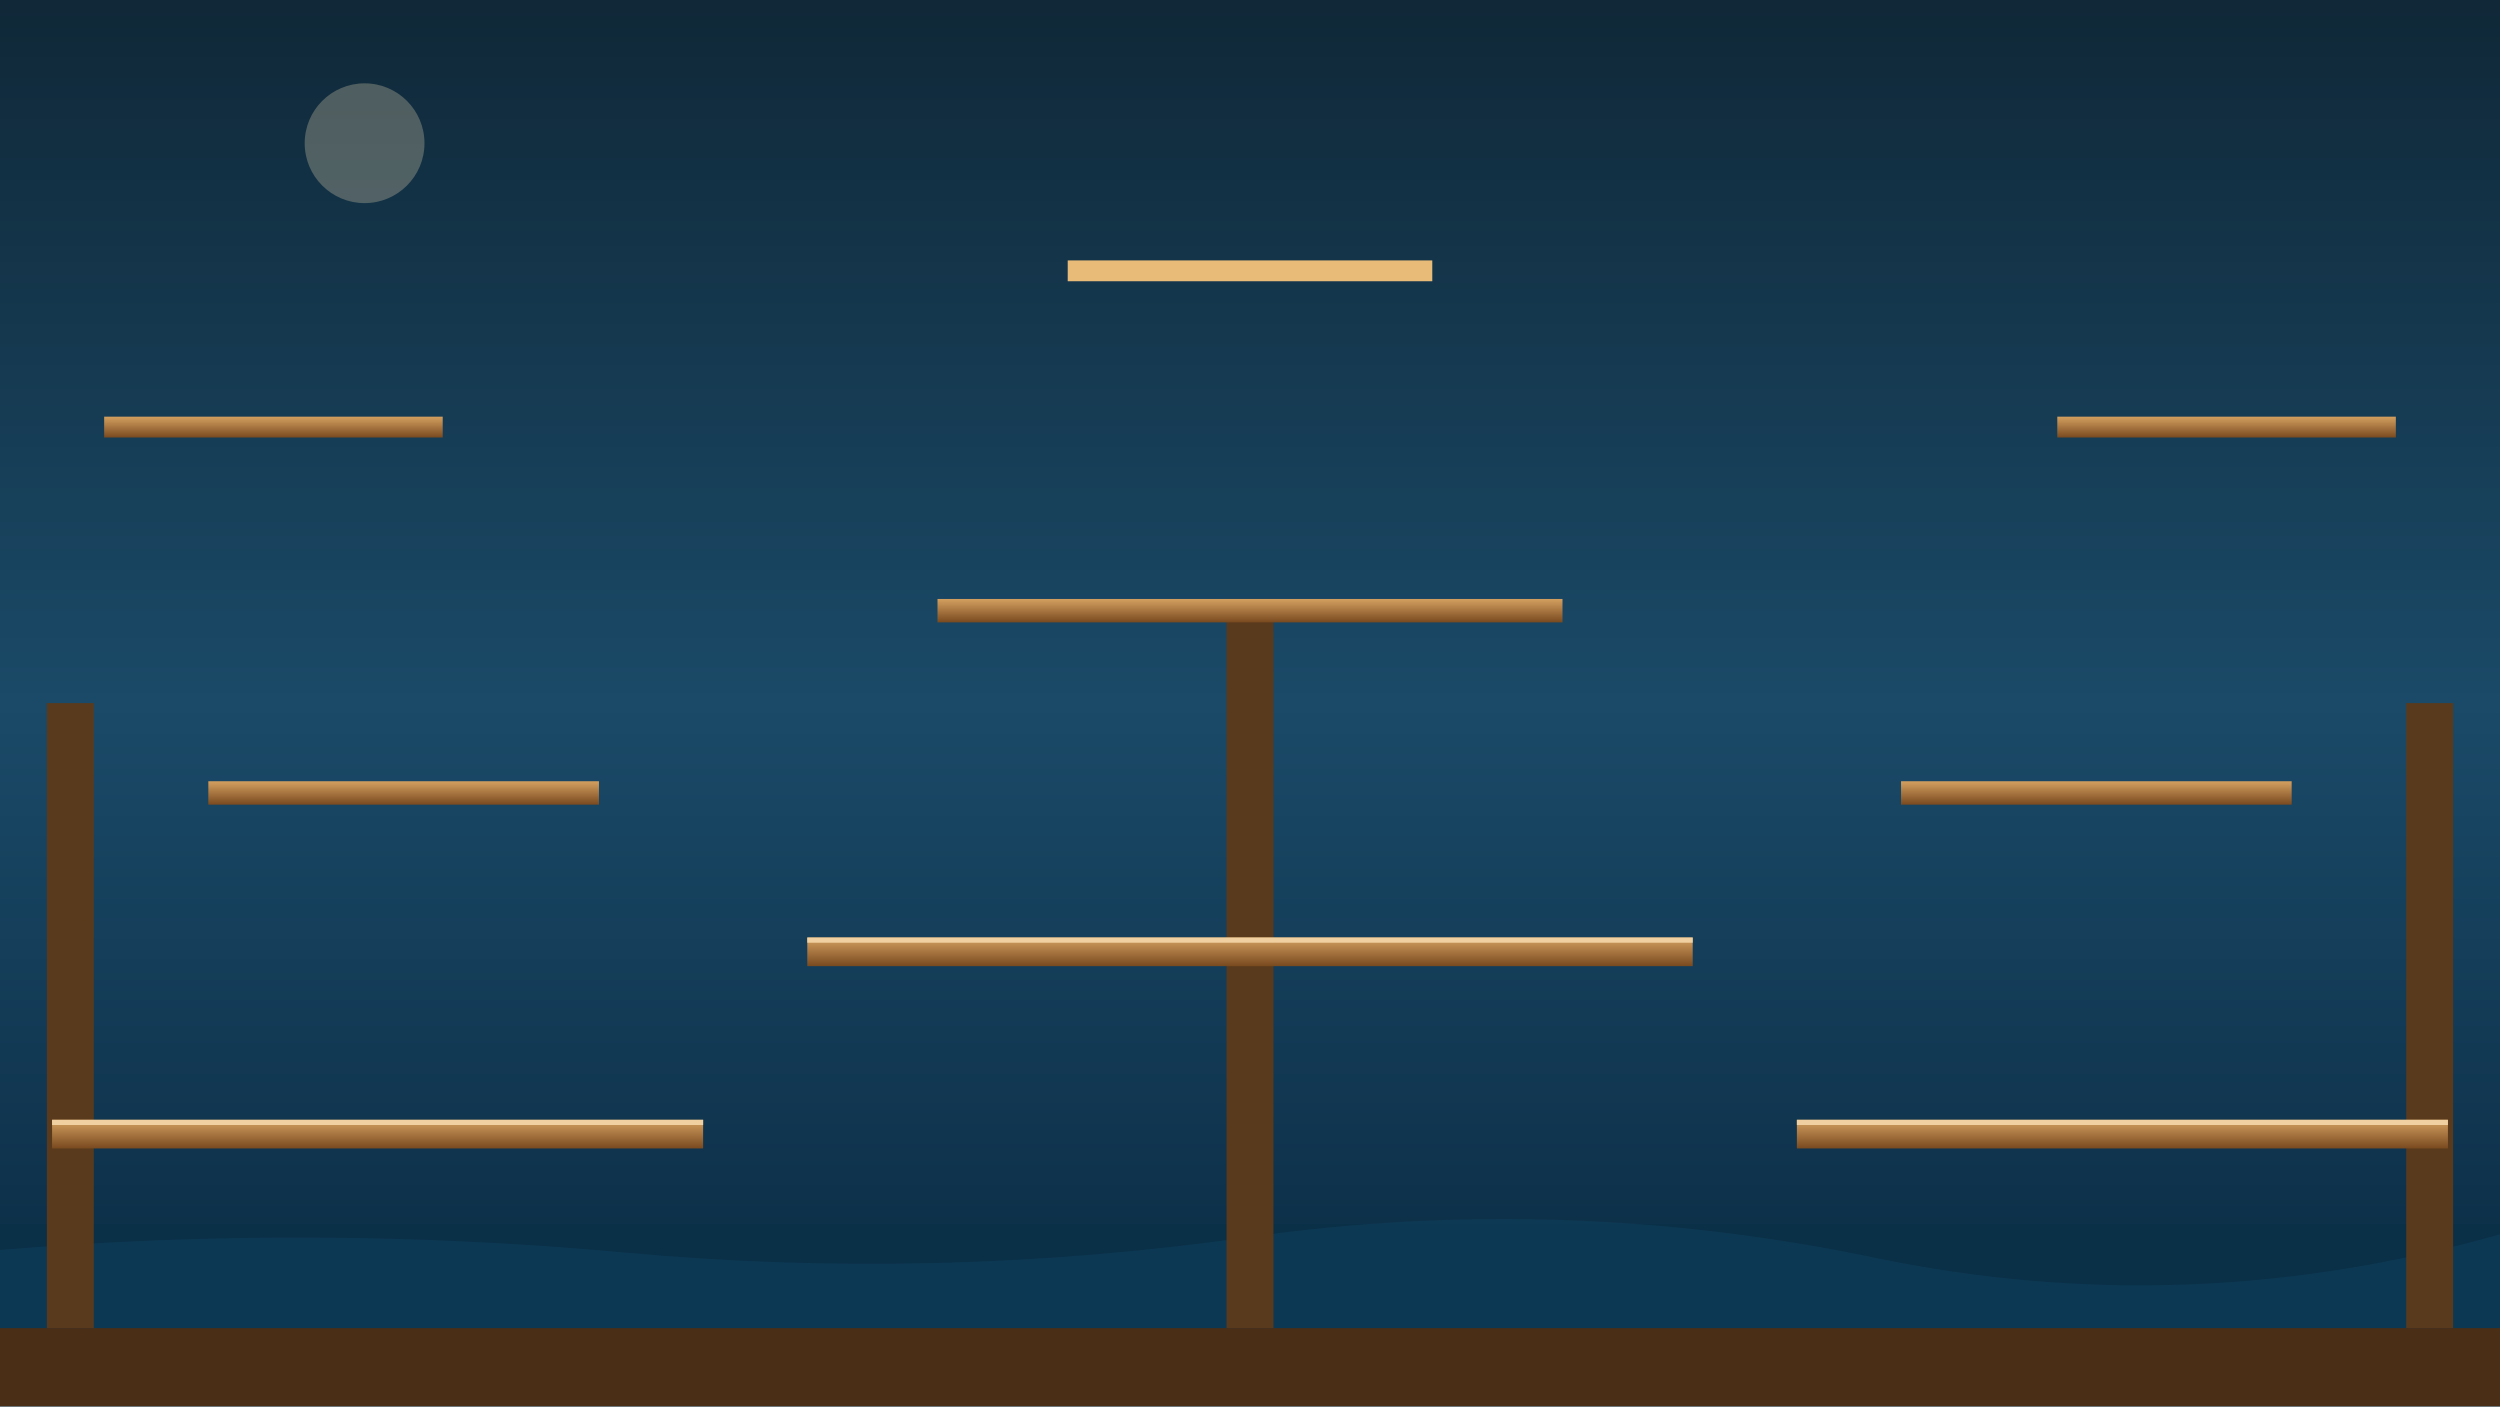
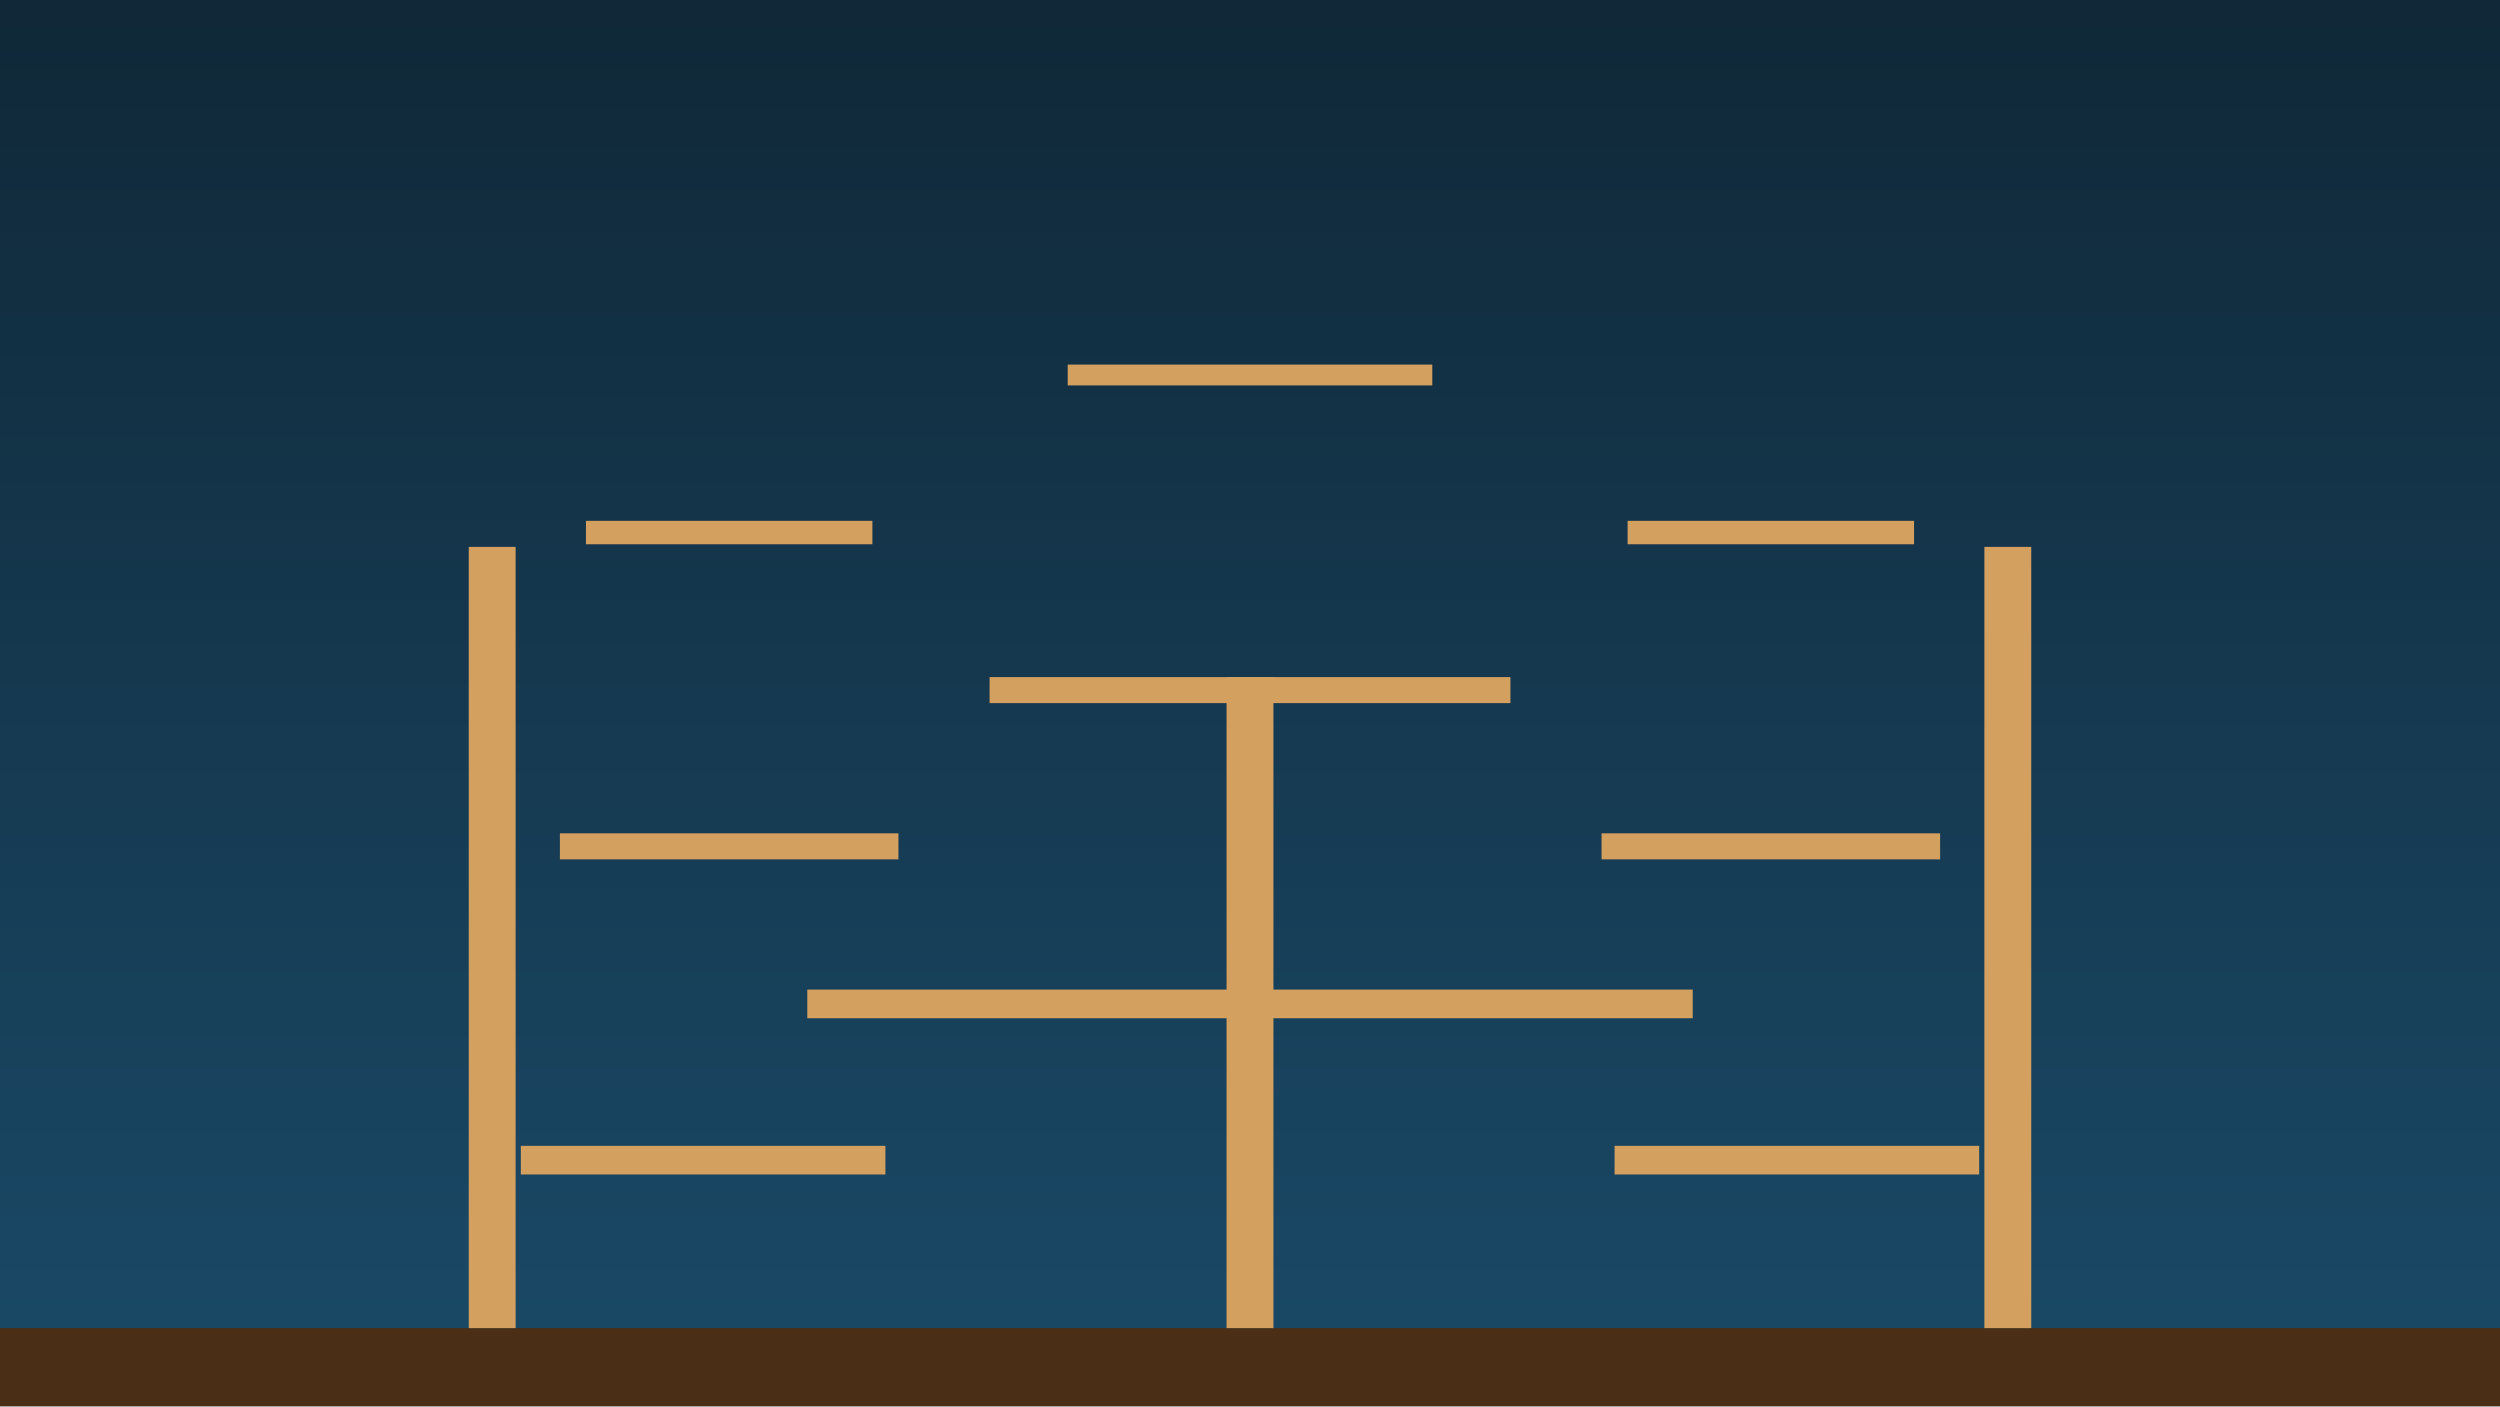
<svg xmlns="http://www.w3.org/2000/svg" viewBox="0 0 1920 1080" width="1920" height="1080">
  <defs>
-     <linearGradient id="dsky" x1="0" y1="0" x2="0" y2="1">
+     <linearGradient id="sky" x1="0" y1="0" x2="0" y2="1">
      <stop offset="0" stop-color="#102838" />
-       <stop offset=".5" stop-color="#1a4a68" />
-       <stop offset="1" stop-color="#0a2840" />
-     </linearGradient>
-     <linearGradient id="dwood" x1="0" y1="0" x2="0" y2="1">
-       <stop offset="0" stop-color="#d4a060" />
-       <stop offset="1" stop-color="#7a4a20" />
+       <stop offset="1" stop-color="#1a4a68" />
    </linearGradient>
  </defs>
-   <rect width="1920" height="1080" fill="url(#dsky)" />
-   <circle cx="280" cy="110" r="46" fill="#f0e0b8" opacity=".28" />
-   <rect x="0" y="940" width="1920" height="140" fill="#0a3048" />
-   <path d="M0 960 Q240 940 480 962 T960 950 T1440 966 T1920 948 L1920 1080 L0 1080Z" fill="#0e3c58" opacity=".7" />
+   <rect width="1920" height="1080" fill="url(#sky)" />
  <rect x="0" y="1020" width="1920" height="60" fill="#4a2e16" />
-   <rect x="36" y="540" width="36" height="480" fill="#5a3a1c" />
-   <rect x="1848" y="540" width="36" height="480" fill="#5a3a1c" />
-   <rect x="942" y="460" width="36" height="560" fill="#5a3a1c" />
-   <rect x="40" y="860" width="500" height="22" fill="url(#dwood)" />
-   <rect x="1380" y="860" width="500" height="22" fill="url(#dwood)" />
-   <rect x="620" y="720" width="680" height="22" fill="url(#dwood)" />
-   <rect x="160" y="600" width="300" height="18" fill="url(#dwood)" />
-   <rect x="1460" y="600" width="300" height="18" fill="url(#dwood)" />
-   <rect x="720" y="460" width="480" height="18" fill="url(#dwood)" />
-   <rect x="80" y="320" width="260" height="16" fill="url(#dwood)" />
-   <rect x="1580" y="320" width="260" height="16" fill="url(#dwood)" />
-   <rect x="820" y="200" width="280" height="16" fill="#e8bc78" />
-   <rect x="40" y="860" width="500" height="4" fill="#f0d0a0" />
-   <rect x="1380" y="860" width="500" height="4" fill="#f0d0a0" />
-   <rect x="620" y="720" width="680" height="4" fill="#f0d0a0" />
+   <rect x="360" y="420" width="36" height="600" fill="#d4a060" />
+   <rect x="1524" y="420" width="36" height="600" fill="#d4a060" />
+   <rect x="942" y="520" width="36" height="500" fill="#d4a060" />
+   <rect x="400" y="880" width="280" height="22" fill="#d4a060" />
+   <rect x="1240" y="880" width="280" height="22" fill="#d4a060" />
+   <rect x="620" y="760" width="680" height="22" fill="#d4a060" />
+   <rect x="430" y="640" width="260" height="20" fill="#d4a060" />
+   <rect x="1230" y="640" width="260" height="20" fill="#d4a060" />
+   <rect x="760" y="520" width="400" height="20" fill="#d4a060" />
+   <rect x="450" y="400" width="220" height="18" fill="#d4a060" />
+   <rect x="1250" y="400" width="220" height="18" fill="#d4a060" />
+   <rect x="820" y="280" width="280" height="16" fill="#d4a060" />
</svg>
